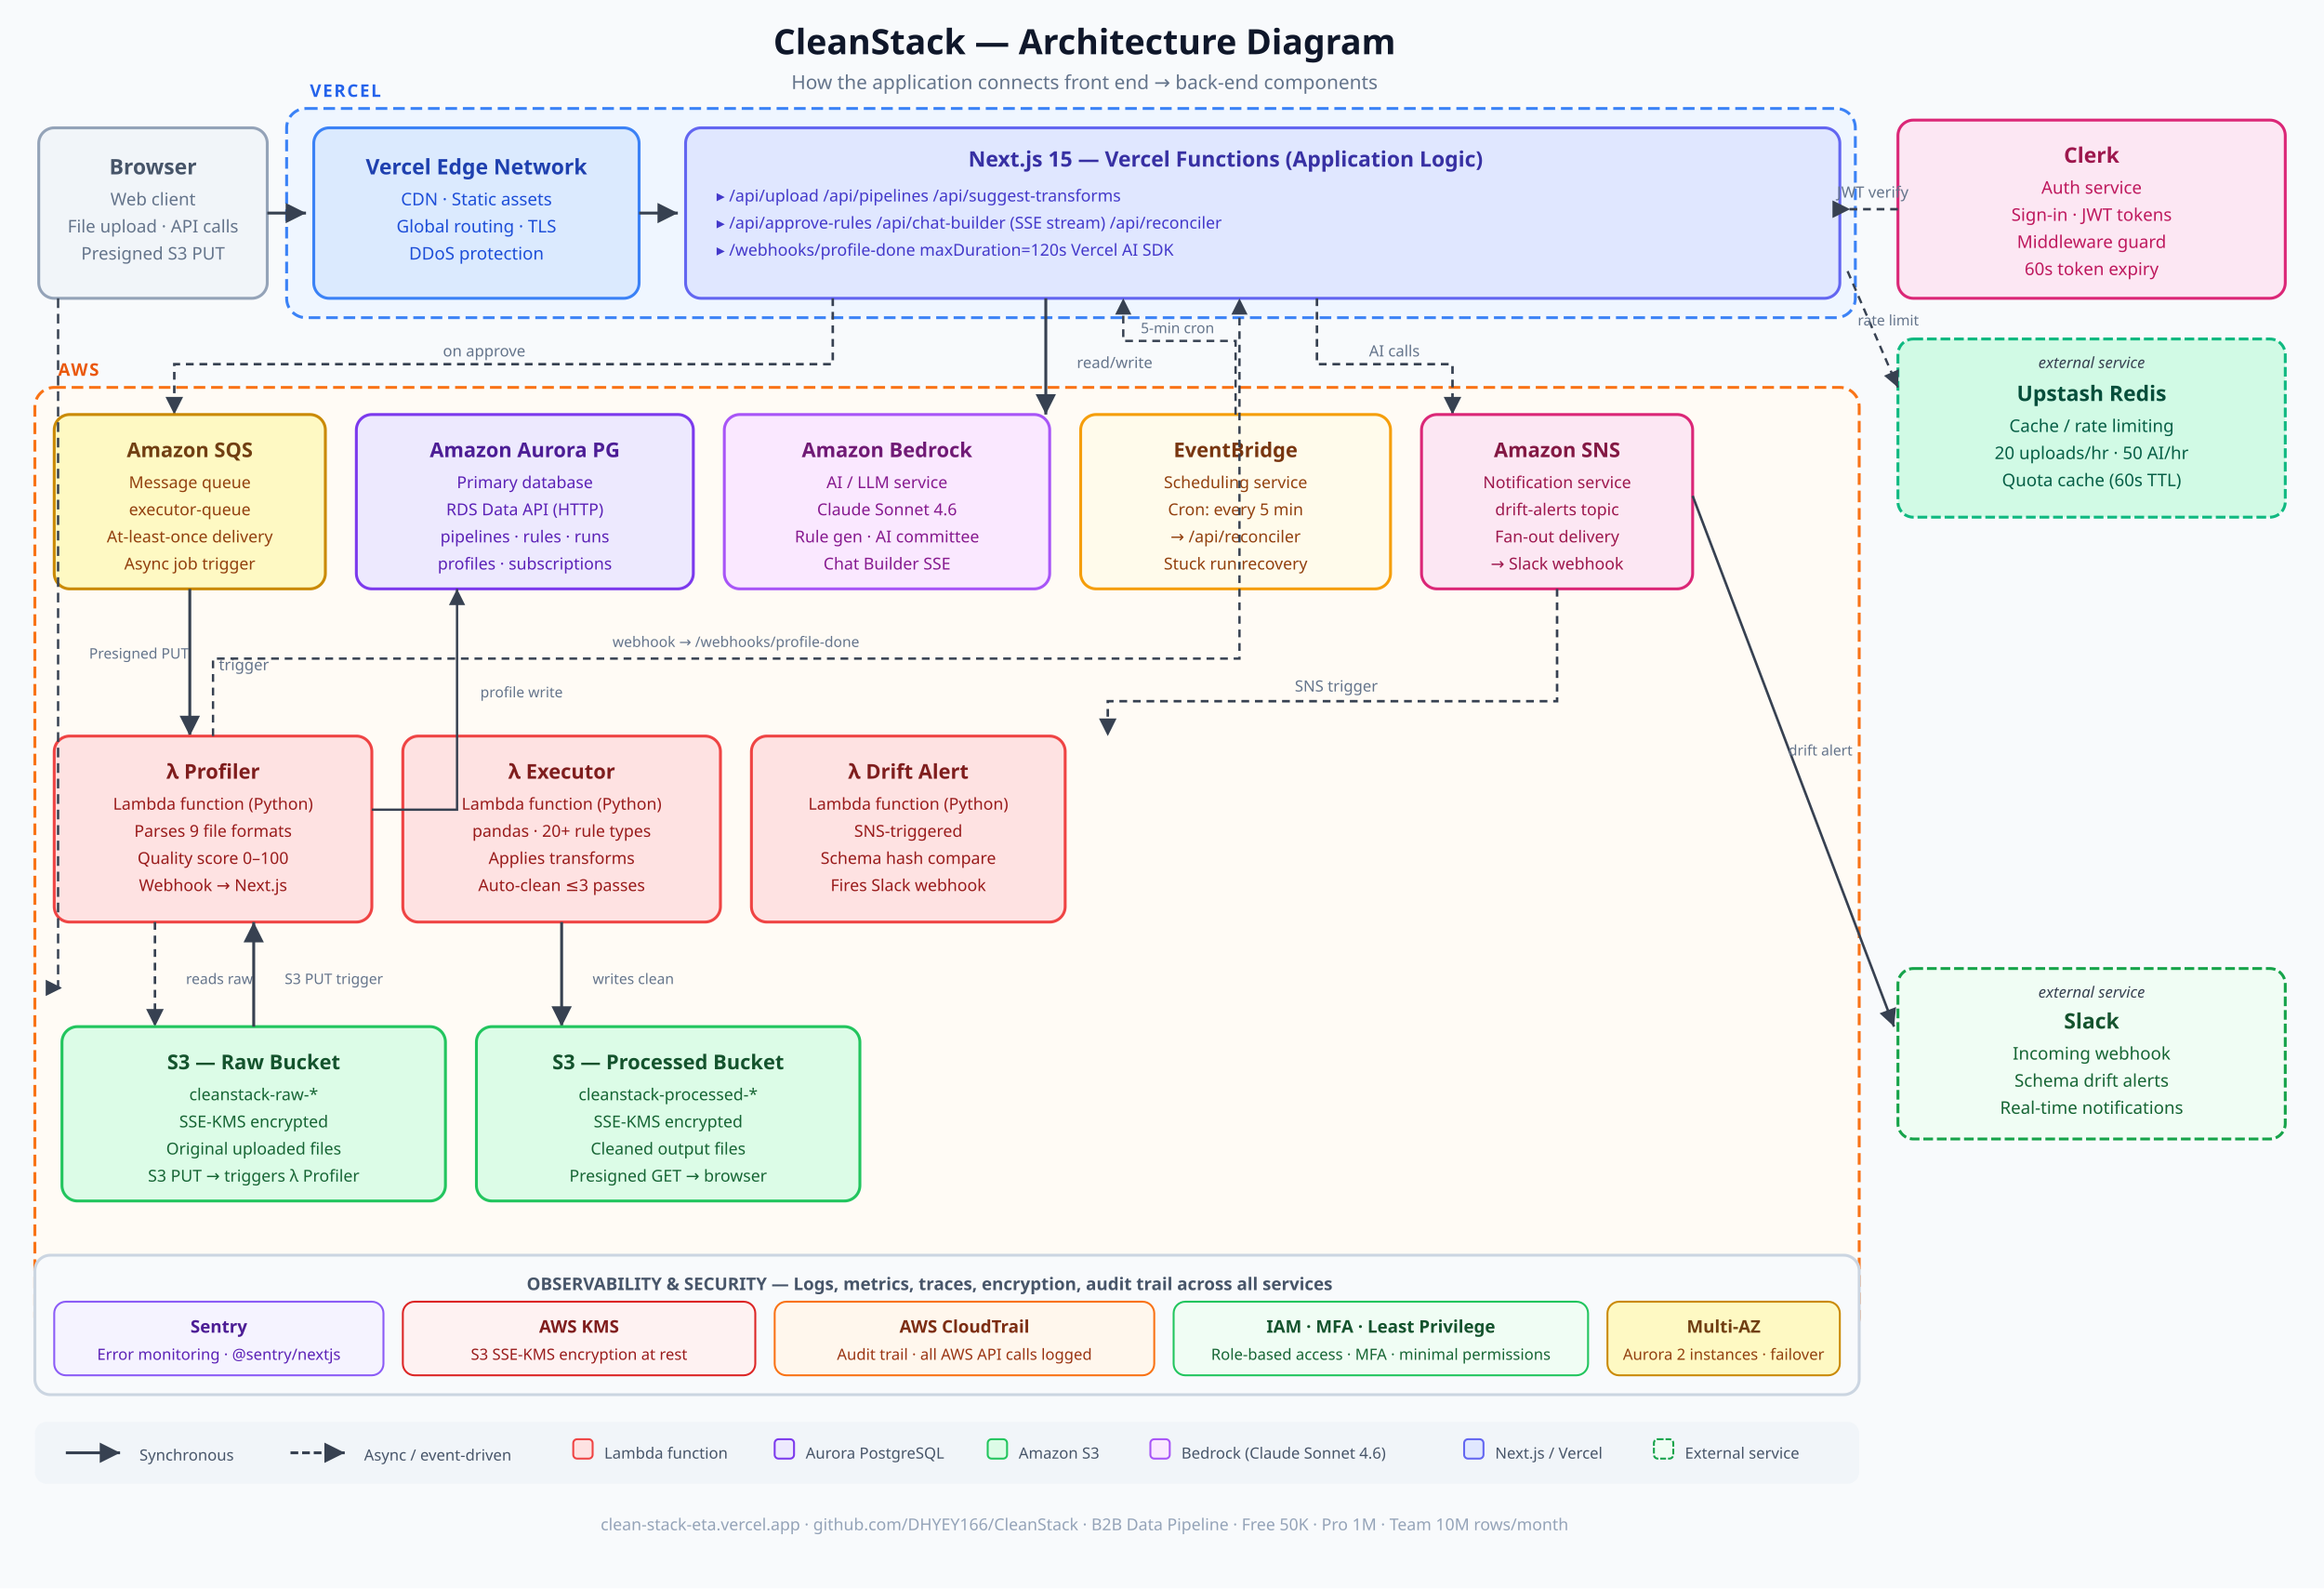
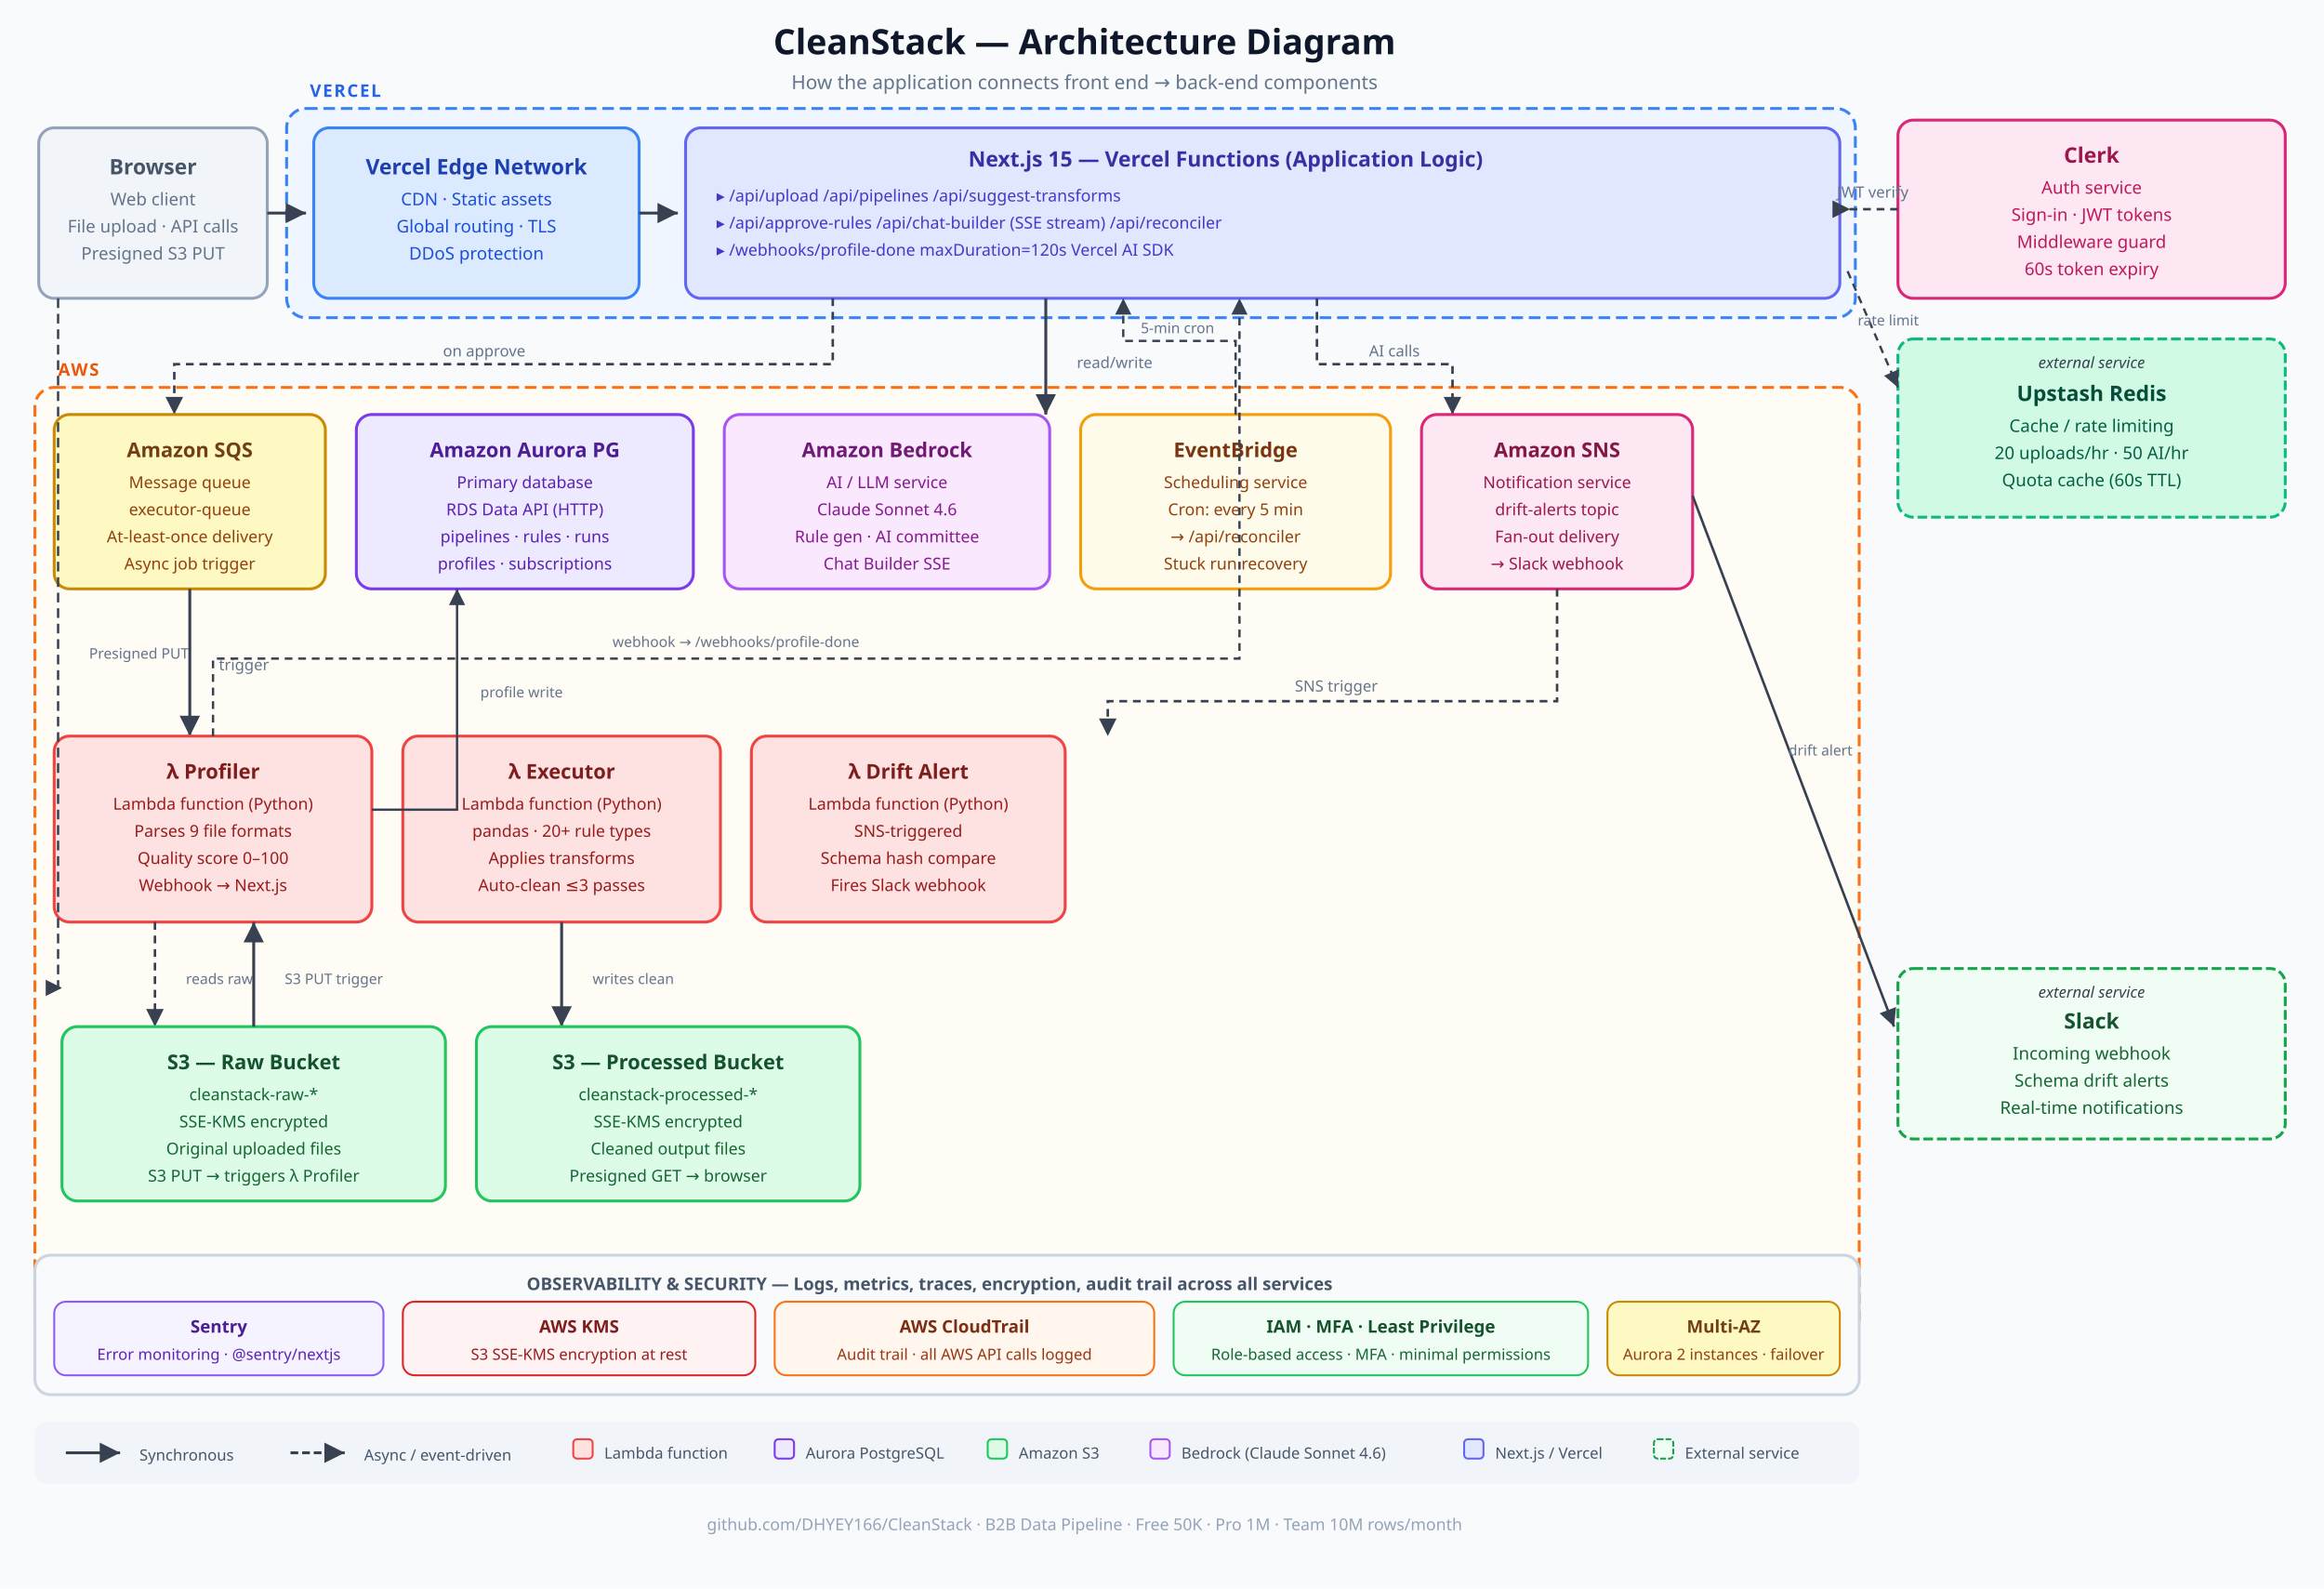
<svg xmlns="http://www.w3.org/2000/svg" viewBox="0 0 1200 820" width="1200" height="820" font-family="'Segoe UI', system-ui, sans-serif">
  <defs>
    <marker id="a" markerWidth="8" markerHeight="8" refX="7" refY="4" orient="auto">
      <path d="M0,0.5 L0,7.5 L7,4 z" fill="#374151" />
    </marker>
    <marker id="ab" markerWidth="8" markerHeight="8" refX="1" refY="4" orient="auto">
      <path d="M7,0.5 L7,7.5 L0,4 z" fill="#374151" />
    </marker>
  </defs>
  <rect width="1200" height="820" fill="#f8fafc" />
  <text x="560" y="28" text-anchor="middle" fill="#0f172a" font-size="18" font-weight="700">CleanStack — Architecture Diagram</text>
  <text x="560" y="46" text-anchor="middle" fill="#64748b" font-size="10">How the application connects front end → back-end components</text>
  <rect x="980" y="62" width="200" height="92" rx="8" fill="#fce7f3" stroke="#db2777" stroke-width="1.5" />
  <text x="1080" y="84" text-anchor="middle" fill="#9d174d" font-size="11" font-weight="700">Clerk</text>
  <text x="1080" y="100" text-anchor="middle" fill="#be185d" font-size="9">Auth service</text>
  <text x="1080" y="114" text-anchor="middle" fill="#be185d" font-size="9">Sign-in · JWT tokens</text>
  <text x="1080" y="128" text-anchor="middle" fill="#be185d" font-size="9">Middleware guard</text>
  <text x="1080" y="142" text-anchor="middle" fill="#be185d" font-size="9">60s token expiry</text>
  <rect x="980" y="175" width="200" height="92" rx="8" fill="#d1fae5" stroke="#10b981" stroke-width="1.5" stroke-dasharray="5,2" />
  <text x="1080" y="190" text-anchor="middle" fill="#374151" font-size="8" font-style="italic">external service</text>
  <text x="1080" y="207" text-anchor="middle" fill="#064e3b" font-size="11" font-weight="700">Upstash Redis</text>
  <text x="1080" y="223" text-anchor="middle" fill="#065f46" font-size="9">Cache / rate limiting</text>
  <text x="1080" y="237" text-anchor="middle" fill="#065f46" font-size="9">20 uploads/hr · 50 AI/hr</text>
  <text x="1080" y="251" text-anchor="middle" fill="#065f46" font-size="9">Quota cache (60s TTL)</text>
  <rect x="980" y="500" width="200" height="88" rx="8" fill="#f0fdf4" stroke="#16a34a" stroke-width="1.5" stroke-dasharray="5,2" />
  <text x="1080" y="515" text-anchor="middle" fill="#374151" font-size="8" font-style="italic">external service</text>
  <text x="1080" y="531" text-anchor="middle" fill="#14532d" font-size="11" font-weight="700">Slack</text>
  <text x="1080" y="547" text-anchor="middle" fill="#166534" font-size="9">Incoming webhook</text>
  <text x="1080" y="561" text-anchor="middle" fill="#166534" font-size="9">Schema drift alerts</text>
  <text x="1080" y="575" text-anchor="middle" fill="#166534" font-size="9">Real-time notifications</text>
  <rect x="148" y="56" width="810" height="108" rx="10" fill="#eff6ff" stroke="#3b82f6" stroke-width="1.5" stroke-dasharray="6,3" />
  <text x="160" y="50" fill="#2563eb" font-size="9" font-weight="700" letter-spacing="0.8">VERCEL</text>
  <rect x="20" y="66" width="118" height="88" rx="8" fill="#f1f5f9" stroke="#94a3b8" stroke-width="1.5" />
  <text x="79" y="90" text-anchor="middle" fill="#475569" font-size="11" font-weight="700">Browser</text>
  <text x="79" y="106" text-anchor="middle" fill="#64748b" font-size="9">Web client</text>
  <text x="79" y="120" text-anchor="middle" fill="#64748b" font-size="9">File upload · API calls</text>
  <text x="79" y="134" text-anchor="middle" fill="#64748b" font-size="9">Presigned S3 PUT</text>
  <line x1="138" y1="110" x2="158" y2="110" stroke="#374151" stroke-width="1.5" marker-end="url(#a)" />
  <rect x="162" y="66" width="168" height="88" rx="8" fill="#dbeafe" stroke="#3b82f6" stroke-width="1.5" />
  <text x="246" y="90" text-anchor="middle" fill="#1e40af" font-size="11" font-weight="700">Vercel Edge Network</text>
  <text x="246" y="106" text-anchor="middle" fill="#1d4ed8" font-size="9">CDN · Static assets</text>
  <text x="246" y="120" text-anchor="middle" fill="#1d4ed8" font-size="9">Global routing · TLS</text>
  <text x="246" y="134" text-anchor="middle" fill="#1d4ed8" font-size="9">DDoS protection</text>
  <line x1="330" y1="110" x2="350" y2="110" stroke="#374151" stroke-width="1.5" marker-end="url(#a)" />
  <rect x="354" y="66" width="596" height="88" rx="8" fill="#e0e7ff" stroke="#6366f1" stroke-width="1.5" />
  <text x="500" y="86" fill="#3730a3" font-size="11" font-weight="700">Next.js 15 — Vercel Functions (Application Logic)</text>
  <text x="370" y="104" fill="#4338ca" font-size="8.5">▸ /api/upload   /api/pipelines   /api/suggest-transforms</text>
  <text x="370" y="118" fill="#4338ca" font-size="8.5">▸ /api/approve-rules   /api/chat-builder (SSE stream)   /api/reconciler</text>
  <text x="370" y="132" fill="#4338ca" font-size="8.5">▸ /webhooks/profile-done   maxDuration=120s   Vercel AI SDK</text>
  <line x1="980" y1="108" x2="954" y2="108" stroke="#374151" stroke-width="1.3" stroke-dasharray="4,3" marker-end="url(#ab)" />
  <text x="967" y="102" text-anchor="middle" fill="#64748b" font-size="8">JWT verify</text>
  <line x1="954" y1="140" x2="980" y2="200" stroke="#374151" stroke-width="1.2" stroke-dasharray="4,3" marker-end="url(#a)" />
  <text x="975" y="168" fill="#64748b" font-size="7.5" text-anchor="middle">rate limit</text>
  <rect x="18" y="200" width="942" height="490" rx="10" fill="#fffbf5" stroke="#f97316" stroke-width="1.5" stroke-dasharray="6,3" />
  <text x="30" y="194" fill="#ea580c" font-size="9" font-weight="700" letter-spacing="0.8">AWS</text>
  <path d="M 430 154 L 430 188 L 90 188 L 90 214" stroke="#374151" stroke-width="1.3" fill="none" stroke-dasharray="4,3" marker-end="url(#a)" />
  <text x="250" y="184" text-anchor="middle" fill="#64748b" font-size="8">on approve</text>
  <line x1="540" y1="154" x2="540" y2="214" stroke="#374151" stroke-width="1.5" marker-end="url(#a)" />
  <text x="556" y="190" fill="#64748b" font-size="8">read/write</text>
  <path d="M 680 154 L 680 188 L 750 188 L 750 214" stroke="#374151" stroke-width="1.3" fill="none" stroke-dasharray="4,3" marker-end="url(#a)" />
  <text x="720" y="184" text-anchor="middle" fill="#64748b" font-size="8">AI calls</text>
  <rect x="28" y="214" width="140" height="90" rx="8" fill="#fef9c3" stroke="#ca8a04" stroke-width="1.5" />
  <text x="98" y="236" text-anchor="middle" fill="#713f12" font-size="10.5" font-weight="700">Amazon SQS</text>
  <text x="98" y="252" text-anchor="middle" fill="#92400e" font-size="8.5">Message queue</text>
  <text x="98" y="266" text-anchor="middle" fill="#92400e" font-size="8.5">executor-queue</text>
  <text x="98" y="280" text-anchor="middle" fill="#92400e" font-size="8.5">At-least-once delivery</text>
  <text x="98" y="294" text-anchor="middle" fill="#92400e" font-size="8.5">Async job trigger</text>
  <rect x="184" y="214" width="174" height="90" rx="8" fill="#ede9fe" stroke="#7c3aed" stroke-width="1.5" />
  <text x="271" y="236" text-anchor="middle" fill="#4c1d95" font-size="10.5" font-weight="700">Amazon Aurora PG</text>
  <text x="271" y="252" text-anchor="middle" fill="#5b21b6" font-size="8.5">Primary database</text>
  <text x="271" y="266" text-anchor="middle" fill="#5b21b6" font-size="8.5">RDS Data API (HTTP)</text>
  <text x="271" y="280" text-anchor="middle" fill="#5b21b6" font-size="8.5">pipelines · rules · runs</text>
  <text x="271" y="294" text-anchor="middle" fill="#5b21b6" font-size="8.5">profiles · subscriptions</text>
  <rect x="374" y="214" width="168" height="90" rx="8" fill="#fae8ff" stroke="#a855f7" stroke-width="1.5" />
  <text x="458" y="236" text-anchor="middle" fill="#701a75" font-size="10.5" font-weight="700">Amazon Bedrock</text>
  <text x="458" y="252" text-anchor="middle" fill="#86198f" font-size="8.5">AI / LLM service</text>
  <text x="458" y="266" text-anchor="middle" fill="#86198f" font-size="8.5">Claude Sonnet 4.6</text>
  <text x="458" y="280" text-anchor="middle" fill="#86198f" font-size="8.5">Rule gen · AI committee</text>
  <text x="458" y="294" text-anchor="middle" fill="#86198f" font-size="8.5">Chat Builder SSE</text>
  <rect x="558" y="214" width="160" height="90" rx="8" fill="#fffbeb" stroke="#f59e0b" stroke-width="1.5" />
  <text x="638" y="236" text-anchor="middle" fill="#78350f" font-size="10.5" font-weight="700">EventBridge</text>
  <text x="638" y="252" text-anchor="middle" fill="#92400e" font-size="8.5">Scheduling service</text>
  <text x="638" y="266" text-anchor="middle" fill="#92400e" font-size="8.5">Cron: every 5 min</text>
  <text x="638" y="280" text-anchor="middle" fill="#92400e" font-size="8.5">→ /api/reconciler</text>
  <text x="638" y="294" text-anchor="middle" fill="#92400e" font-size="8.5">Stuck run recovery</text>
  <rect x="734" y="214" width="140" height="90" rx="8" fill="#fce7f3" stroke="#db2777" stroke-width="1.5" />
  <text x="804" y="236" text-anchor="middle" fill="#831843" font-size="10.5" font-weight="700">Amazon SNS</text>
  <text x="804" y="252" text-anchor="middle" fill="#9d174d" font-size="8.5">Notification service</text>
  <text x="804" y="266" text-anchor="middle" fill="#9d174d" font-size="8.5">drift-alerts topic</text>
  <text x="804" y="280" text-anchor="middle" fill="#9d174d" font-size="8.5">Fan-out delivery</text>
  <text x="804" y="294" text-anchor="middle" fill="#9d174d" font-size="8.5">→ Slack webhook</text>
  <path d="M 638 214 L 638 176 L 580 176 L 580 154" stroke="#374151" stroke-width="1.2" fill="none" stroke-dasharray="4,3" marker-end="url(#a)" />
  <text x="608" y="172" text-anchor="middle" fill="#64748b" font-size="7.5">5-min cron</text>
  <line x1="874" y1="256" x2="978" y2="530" stroke="#374151" stroke-width="1.3" fill="none" marker-end="url(#a)" />
  <text x="940" y="390" fill="#64748b" font-size="7.5" text-anchor="middle">drift alert</text>
  <line x1="98" y1="304" x2="98" y2="380" stroke="#374151" stroke-width="1.5" marker-end="url(#a)" />
  <text x="113" y="346" fill="#64748b" font-size="8">trigger</text>
  <path d="M 804 304 L 804 362 L 572 362 L 572 380" stroke="#374151" stroke-width="1.3" fill="none" marker-end="url(#a)" stroke-dasharray="4,3" />
  <text x="690" y="357" text-anchor="middle" fill="#64748b" font-size="8">SNS trigger</text>
  <rect x="28" y="380" width="164" height="96" rx="8" fill="#fee2e2" stroke="#ef4444" stroke-width="1.5" />
  <text x="110" y="402" text-anchor="middle" fill="#7f1d1d" font-size="10.5" font-weight="700">λ Profiler</text>
  <text x="110" y="418" text-anchor="middle" fill="#991b1b" font-size="8.5">Lambda function (Python)</text>
  <text x="110" y="432" text-anchor="middle" fill="#991b1b" font-size="8.5">Parses 9 file formats</text>
  <text x="110" y="446" text-anchor="middle" fill="#991b1b" font-size="8.5">Quality score 0–100</text>
  <text x="110" y="460" text-anchor="middle" fill="#991b1b" font-size="8.5">Webhook → Next.js</text>
  <rect x="208" y="380" width="164" height="96" rx="8" fill="#fee2e2" stroke="#ef4444" stroke-width="1.5" />
  <text x="290" y="402" text-anchor="middle" fill="#7f1d1d" font-size="10.5" font-weight="700">λ Executor</text>
  <text x="290" y="418" text-anchor="middle" fill="#991b1b" font-size="8.5">Lambda function (Python)</text>
  <text x="290" y="432" text-anchor="middle" fill="#991b1b" font-size="8.5">pandas · 20+ rule types</text>
  <text x="290" y="446" text-anchor="middle" fill="#991b1b" font-size="8.5">Applies transforms</text>
  <text x="290" y="460" text-anchor="middle" fill="#991b1b" font-size="8.5">Auto-clean ≤3 passes</text>
  <rect x="388" y="380" width="162" height="96" rx="8" fill="#fee2e2" stroke="#ef4444" stroke-width="1.5" />
  <text x="469" y="402" text-anchor="middle" fill="#7f1d1d" font-size="10.5" font-weight="700">λ Drift Alert</text>
  <text x="469" y="418" text-anchor="middle" fill="#991b1b" font-size="8.5">Lambda function (Python)</text>
  <text x="469" y="432" text-anchor="middle" fill="#991b1b" font-size="8.5">SNS-triggered</text>
  <text x="469" y="446" text-anchor="middle" fill="#991b1b" font-size="8.5">Schema hash compare</text>
  <text x="469" y="460" text-anchor="middle" fill="#991b1b" font-size="8.5">Fires Slack webhook</text>
  <path d="M 192 418 L 236 418 L 236 304" stroke="#374151" stroke-width="1.2" fill="none" marker-end="url(#a)" />
  <text x="248" y="360" fill="#64748b" font-size="7.5">profile write</text>
  <path d="M 110 380 L 110 340 L 640 340 L 640 154" stroke="#374151" stroke-width="1.2" fill="none" stroke-dasharray="4,3" marker-end="url(#a)" />
  <text x="380" y="334" text-anchor="middle" fill="#64748b" font-size="7.5">webhook → /webhooks/profile-done</text>
  <line x1="80" y1="476" x2="80" y2="530" stroke="#374151" stroke-width="1.3" stroke-dasharray="4,3" marker-end="url(#a)" />
  <text x="96" y="508" fill="#64748b" font-size="7.5">reads raw</text>
  <line x1="290" y1="476" x2="290" y2="530" stroke="#374151" stroke-width="1.5" marker-end="url(#a)" />
  <text x="306" y="508" fill="#64748b" font-size="7.5">writes clean</text>
  <path d="M 30 154 L 30 510 L 32 510" stroke="#374151" stroke-width="1.2" fill="none" stroke-dasharray="5,3" marker-end="url(#a)" />
  <text x="46" y="340" fill="#64748b" font-size="7.5">Presigned PUT</text>
  <rect x="32" y="530" width="198" height="90" rx="8" fill="#dcfce7" stroke="#22c55e" stroke-width="1.5" />
  <text x="131" y="552" text-anchor="middle" fill="#14532d" font-size="10.5" font-weight="700">S3 — Raw Bucket</text>
  <text x="131" y="568" text-anchor="middle" fill="#166534" font-size="8.5">cleanstack-raw-*</text>
  <text x="131" y="582" text-anchor="middle" fill="#166534" font-size="8.5">SSE-KMS encrypted</text>
  <text x="131" y="596" text-anchor="middle" fill="#166534" font-size="8.5">Original uploaded files</text>
  <text x="131" y="610" text-anchor="middle" fill="#166534" font-size="8.5">S3 PUT → triggers λ Profiler</text>
  <path d="M 131 530 L 131 476" stroke="#374151" stroke-width="1.5" fill="none" marker-end="url(#a)" />
  <text x="147" y="508" fill="#64748b" font-size="7.5">S3 PUT trigger</text>
  <rect x="246" y="530" width="198" height="90" rx="8" fill="#dcfce7" stroke="#22c55e" stroke-width="1.5" />
  <text x="345" y="552" text-anchor="middle" fill="#14532d" font-size="10.5" font-weight="700">S3 — Processed Bucket</text>
  <text x="345" y="568" text-anchor="middle" fill="#166534" font-size="8.5">cleanstack-processed-*</text>
  <text x="345" y="582" text-anchor="middle" fill="#166534" font-size="8.5">SSE-KMS encrypted</text>
  <text x="345" y="596" text-anchor="middle" fill="#166534" font-size="8.5">Cleaned output files</text>
  <text x="345" y="610" text-anchor="middle" fill="#166534" font-size="8.5">Presigned GET → browser</text>
  <rect x="18" y="648" width="942" height="72" rx="8" fill="#f8fafc" stroke="#cbd5e1" stroke-width="1.5" />
  <text x="480" y="666" text-anchor="middle" fill="#475569" font-size="9" font-weight="700">OBSERVABILITY &amp; SECURITY — Logs, metrics, traces, encryption, audit trail across all services</text>
  <rect x="28" y="672" width="170" height="38" rx="6" fill="#f5f3ff" stroke="#8b5cf6" stroke-width="1" />
  <text x="113" y="688" text-anchor="middle" fill="#4c1d95" font-size="9" font-weight="700">Sentry</text>
  <text x="113" y="702" text-anchor="middle" fill="#5b21b6" font-size="8">Error monitoring · @sentry/nextjs</text>
  <rect x="208" y="672" width="182" height="38" rx="6" fill="#fef2f2" stroke="#dc2626" stroke-width="1" />
  <text x="299" y="688" text-anchor="middle" fill="#7f1d1d" font-size="9" font-weight="700">AWS KMS</text>
  <text x="299" y="702" text-anchor="middle" fill="#991b1b" font-size="8">S3 SSE-KMS encryption at rest</text>
  <rect x="400" y="672" width="196" height="38" rx="6" fill="#fff7ed" stroke="#f97316" stroke-width="1" />
  <text x="498" y="688" text-anchor="middle" fill="#7c2d12" font-size="9" font-weight="700">AWS CloudTrail</text>
  <text x="498" y="702" text-anchor="middle" fill="#9a3412" font-size="8">Audit trail · all AWS API calls logged</text>
  <rect x="606" y="672" width="214" height="38" rx="6" fill="#f0fdf4" stroke="#22c55e" stroke-width="1" />
  <text x="713" y="688" text-anchor="middle" fill="#14532d" font-size="9" font-weight="700">IAM · MFA · Least Privilege</text>
  <text x="713" y="702" text-anchor="middle" fill="#166534" font-size="8">Role-based access · MFA · minimal permissions</text>
  <rect x="830" y="672" width="120" height="38" rx="6" fill="#fef9c3" stroke="#ca8a04" stroke-width="1" />
  <text x="890" y="688" text-anchor="middle" fill="#713f12" font-size="9" font-weight="700">Multi-AZ</text>
  <text x="890" y="702" text-anchor="middle" fill="#92400e" font-size="8">Aurora 2 instances · failover</text>
  <rect x="18" y="734" width="942" height="32" rx="6" fill="#f1f5f9" />
  <line x1="34" y1="750" x2="62" y2="750" stroke="#374151" stroke-width="1.5" marker-end="url(#a)" />
  <text x="72" y="754" fill="#475569" font-size="8">Synchronous</text>
  <line x1="150" y1="750" x2="178" y2="750" stroke="#374151" stroke-width="1.5" stroke-dasharray="4,2" marker-end="url(#a)" />
  <text x="188" y="754" fill="#475569" font-size="8">Async / event-driven</text>
  <rect x="296" y="743" width="10" height="10" rx="2" fill="#fee2e2" stroke="#ef4444" stroke-width="1" />
  <text x="312" y="753" fill="#475569" font-size="8">Lambda function</text>
  <rect x="400" y="743" width="10" height="10" rx="2" fill="#ede9fe" stroke="#7c3aed" stroke-width="1" />
  <text x="416" y="753" fill="#475569" font-size="8">Aurora PostgreSQL</text>
  <rect x="510" y="743" width="10" height="10" rx="2" fill="#dcfce7" stroke="#22c55e" stroke-width="1" />
  <text x="526" y="753" fill="#475569" font-size="8">Amazon S3</text>
  <rect x="594" y="743" width="10" height="10" rx="2" fill="#fae8ff" stroke="#a855f7" stroke-width="1" />
  <text x="610" y="753" fill="#475569" font-size="8">Bedrock (Claude Sonnet 4.6)</text>
  <rect x="756" y="743" width="10" height="10" rx="2" fill="#e0e7ff" stroke="#6366f1" stroke-width="1" />
  <text x="772" y="753" fill="#475569" font-size="8">Next.js / Vercel</text>
  <rect x="854" y="743" width="10" height="10" rx="2" fill="#f0fdf4" stroke="#16a34a" stroke-width="1" stroke-dasharray="3,1" />
  <text x="870" y="753" fill="#475569" font-size="8">External service</text>
-   <text x="560" y="790" text-anchor="middle" fill="#94a3b8" font-size="8.5">clean-stack-eta.vercel.app · github.com/DHYEY166/CleanStack · B2B Data Pipeline · Free 50K · Pro 1M · Team 10M rows/month</text>
+   <text x="560" y="790" text-anchor="middle" fill="#94a3b8" font-size="8.5">github.com/DHYEY166/CleanStack · B2B Data Pipeline · Free 50K · Pro 1M · Team 10M rows/month</text>
</svg>
